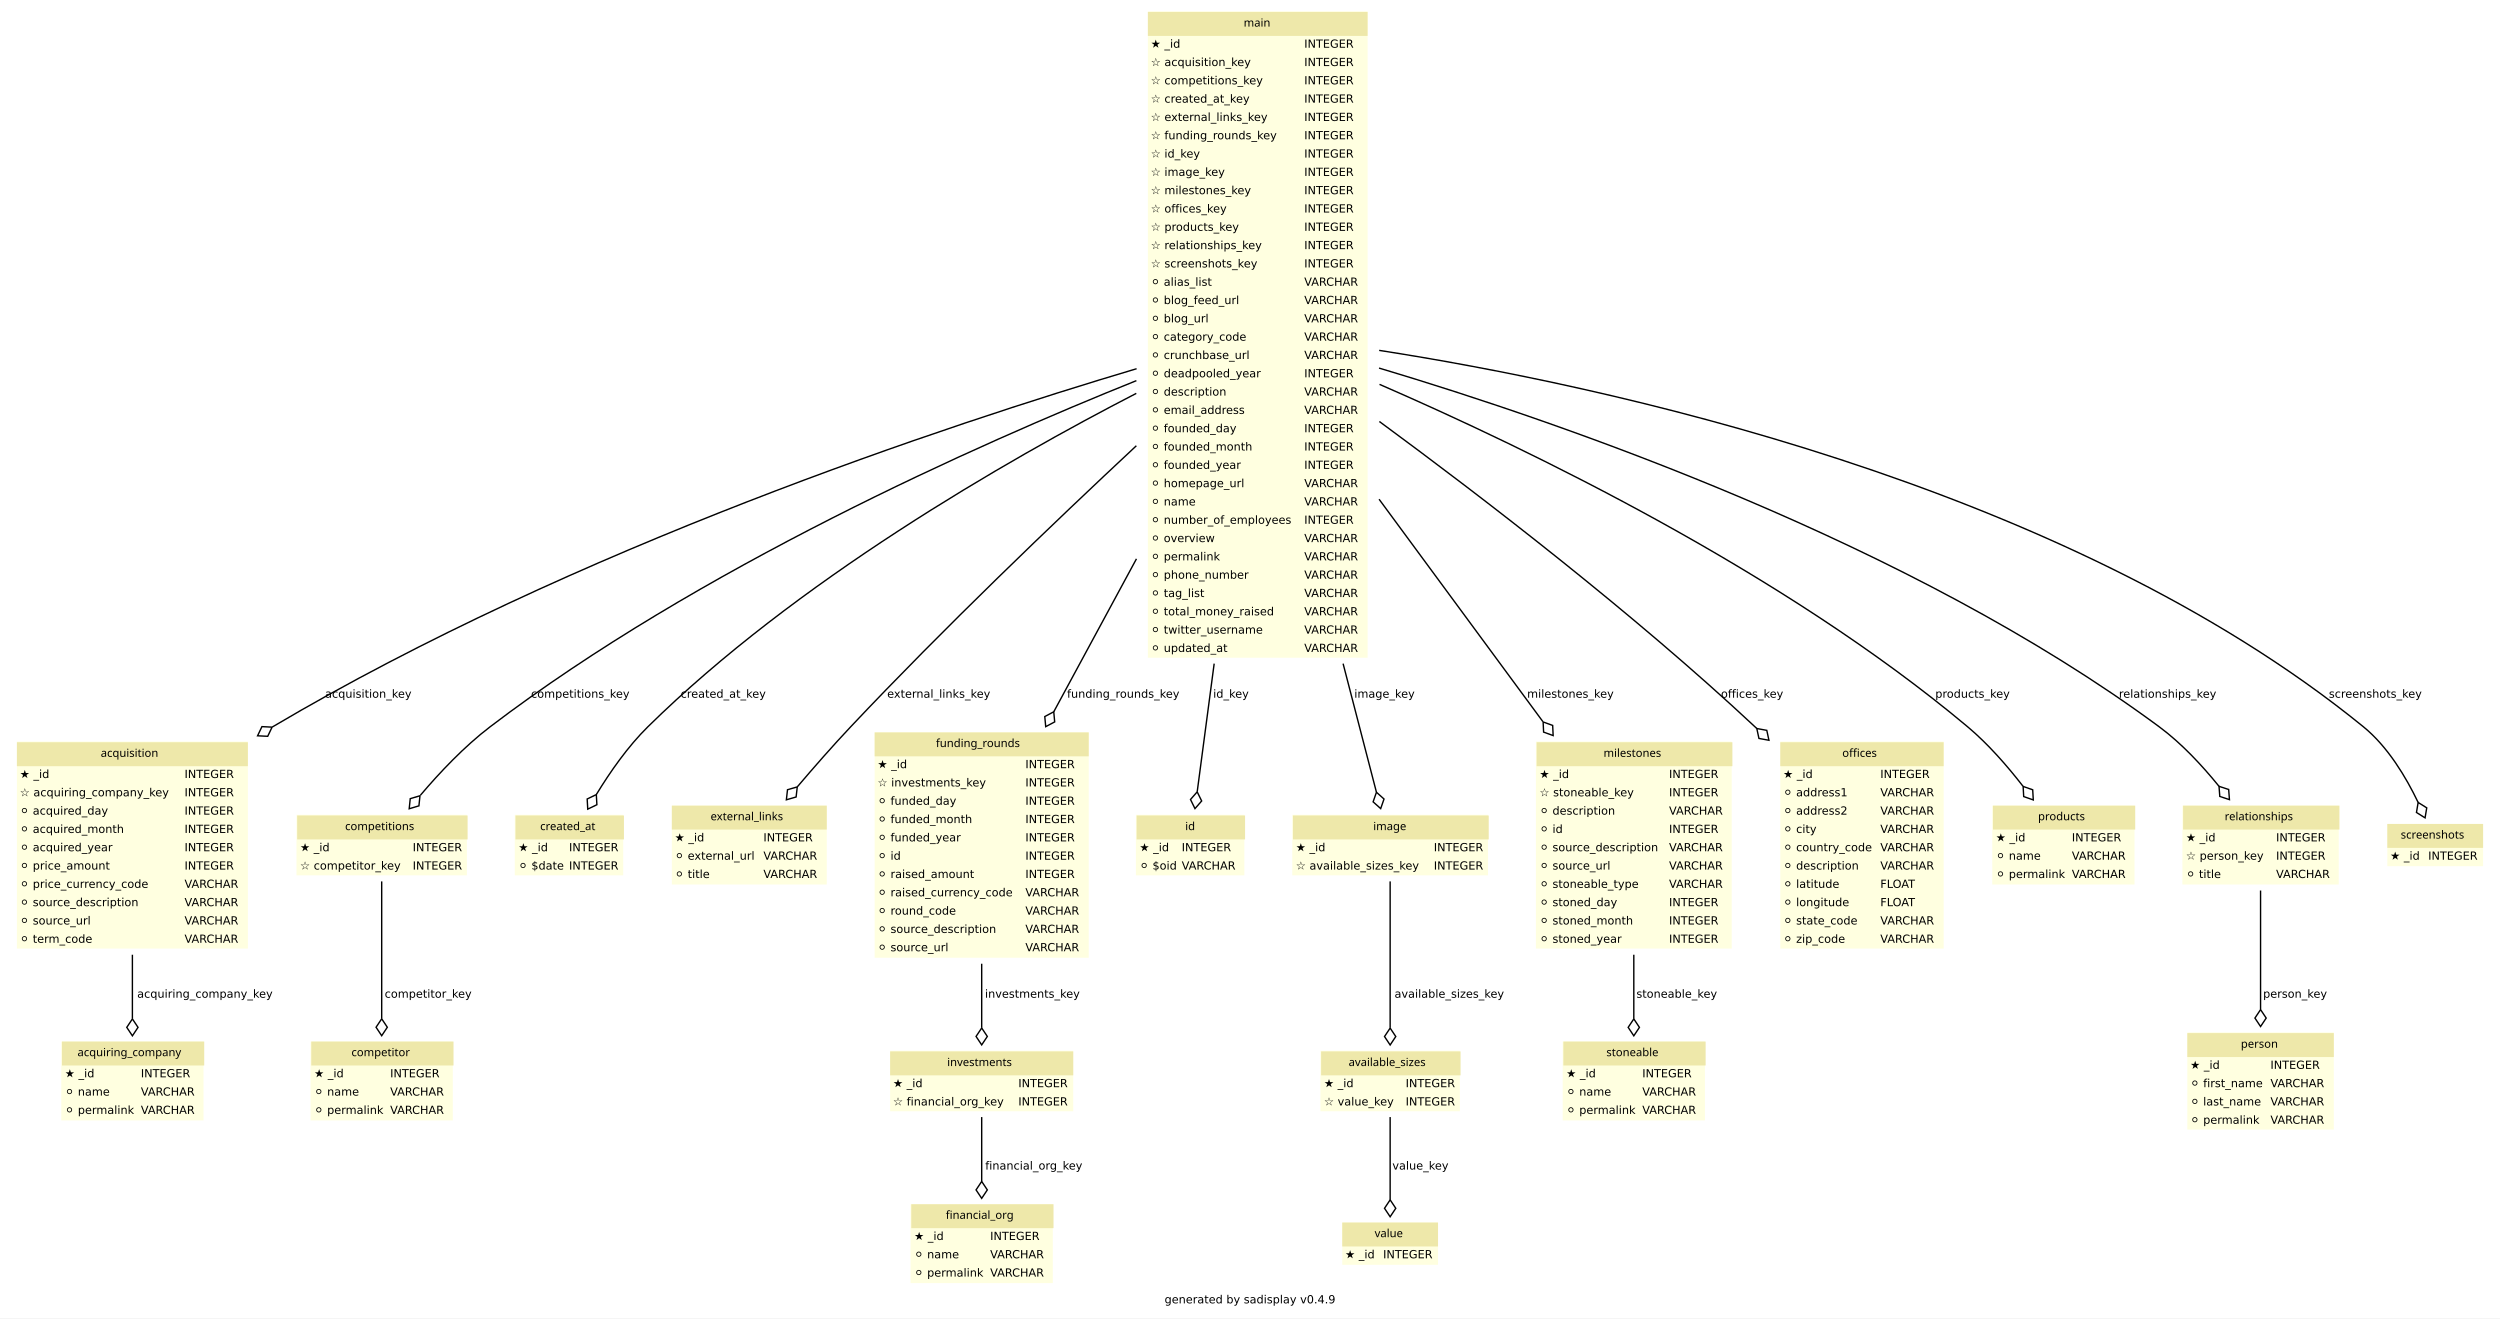
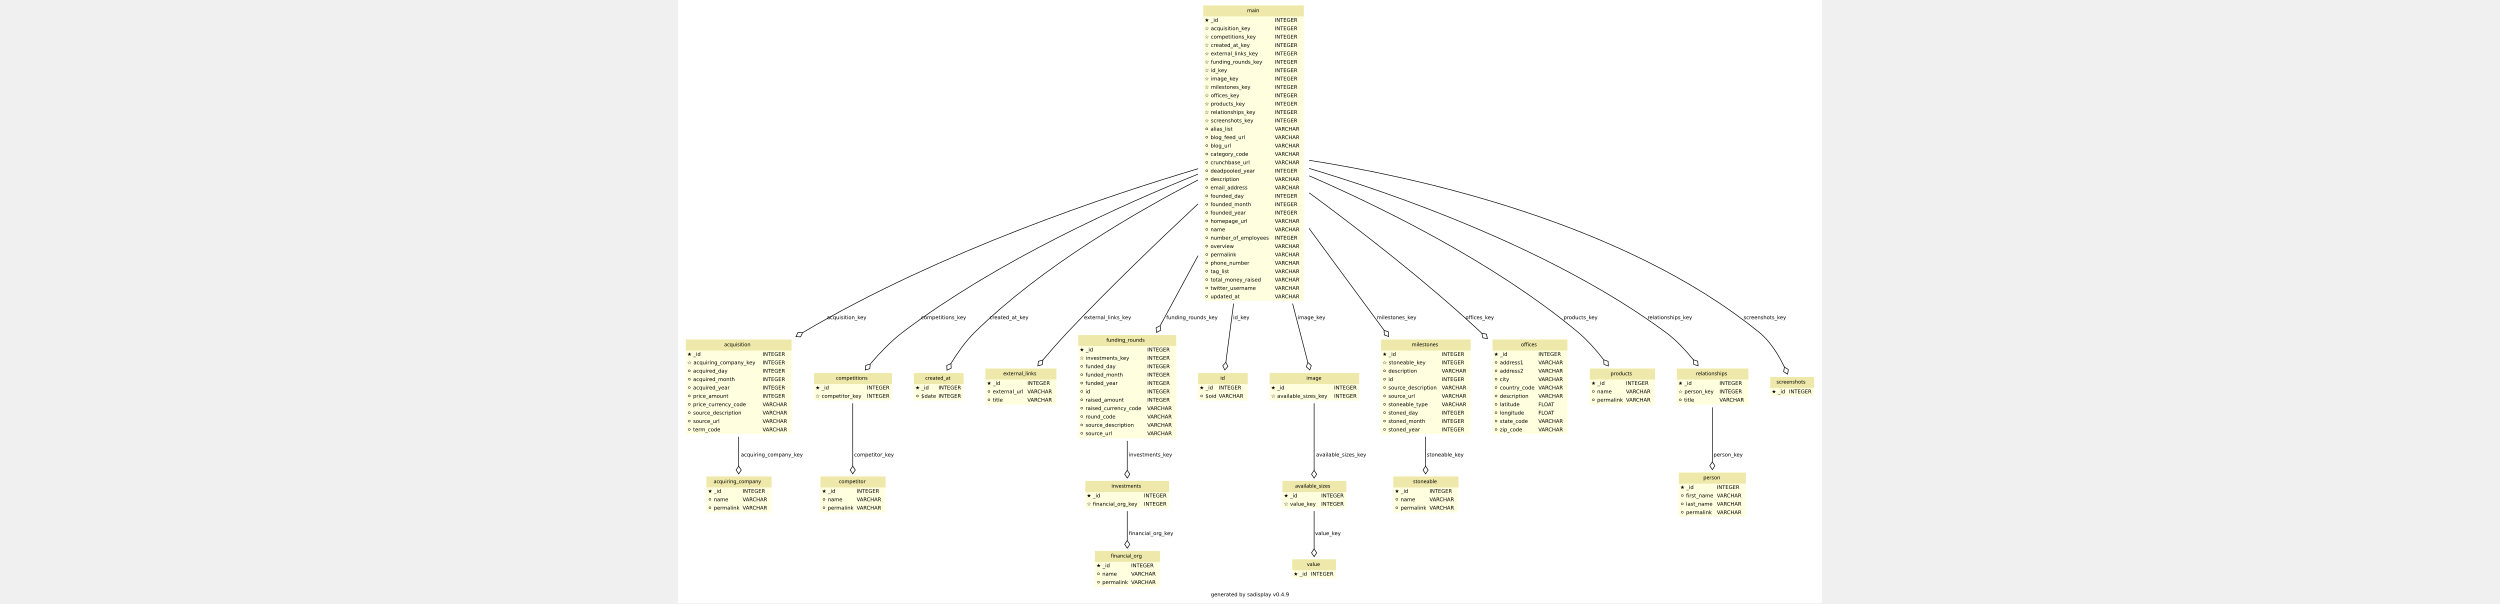
- <svg xmlns="http://www.w3.org/2000/svg" width="1775pt" height="936pt" viewBox="0.00 0.00 1775.00 936.00">
+ <svg xmlns="http://www.w3.org/2000/svg" width="800pt" height="193pt" viewBox="0.00 0.00 1775.00 936.00">
  <g id="graph0" class="graph" transform="scale(1 1) rotate(0) translate(4 932)">
    <polygon fill="#ffffff" stroke="transparent" points="-4,4 -4,-932 1771,-932 1771,4 -4,4" />
    <text text-anchor="middle" x="883.5" y="-6.6" font-family="Bitstream Vera Sans" font-size="8.00" fill="#000000">generated by sadisplay v0.4.9</text>
    <g id="node1" class="node">
      <polygon fill="#ffffe0" stroke="transparent" points="39.5,-136.5 39.5,-192.5 140.5,-192.5 140.5,-136.5 39.5,-136.5" />
      <polygon fill="#eee8aa" stroke="transparent" points="40,-175.5 40,-192.5 141,-192.5 141,-175.5 40,-175.5" />
      <text text-anchor="start" x="51" y="-182.1" font-family="Helvetica Bold" font-size="8.00" fill="#000000">acquiring_company</text>
      <text text-anchor="start" x="42" y="-167.1" font-family="Bitstream Vera Sans" font-size="8.00" fill="#000000">★ _id</text>
      <text text-anchor="start" x="96" y="-167.1" font-family="Bitstream Vera Sans" font-size="8.00" fill="#000000">INTEGER</text>
      <text text-anchor="start" x="42" y="-154.1" font-family="Bitstream Vera Sans" font-size="8.00" fill="#000000">⚪ name</text>
      <text text-anchor="start" x="96" y="-154.1" font-family="Bitstream Vera Sans" font-size="8.00" fill="#000000">VARCHAR</text>
      <text text-anchor="start" x="42" y="-141.1" font-family="Bitstream Vera Sans" font-size="8.00" fill="#000000">⚪ permalink</text>
      <text text-anchor="start" x="96" y="-141.1" font-family="Bitstream Vera Sans" font-size="8.00" fill="#000000">VARCHAR</text>
    </g>
    <g id="node2" class="node">
      <polygon fill="#ffffe0" stroke="transparent" points="8,-258.5 8,-405.5 172,-405.5 172,-258.5 8,-258.5" />
      <polygon fill="#eee8aa" stroke="transparent" points="8,-388 8,-405 172,-405 172,-388 8,-388" />
      <text text-anchor="start" x="67.5" y="-394.6" font-family="Helvetica Bold" font-size="8.00" fill="#000000">acquisition</text>
      <text text-anchor="start" x="10" y="-379.6" font-family="Bitstream Vera Sans" font-size="8.00" fill="#000000">★ _id</text>
      <text text-anchor="start" x="127" y="-379.6" font-family="Bitstream Vera Sans" font-size="8.00" fill="#000000">INTEGER</text>
      <text text-anchor="start" x="10" y="-366.6" font-family="Bitstream Vera Sans" font-size="8.00" fill="#000000">☆ acquiring_company_key</text>
      <text text-anchor="start" x="127" y="-366.6" font-family="Bitstream Vera Sans" font-size="8.00" fill="#000000">INTEGER</text>
      <text text-anchor="start" x="10" y="-353.6" font-family="Bitstream Vera Sans" font-size="8.00" fill="#000000">⚪ acquired_day</text>
      <text text-anchor="start" x="127" y="-353.6" font-family="Bitstream Vera Sans" font-size="8.00" fill="#000000">INTEGER</text>
      <text text-anchor="start" x="10" y="-340.6" font-family="Bitstream Vera Sans" font-size="8.00" fill="#000000">⚪ acquired_month</text>
      <text text-anchor="start" x="127" y="-340.6" font-family="Bitstream Vera Sans" font-size="8.00" fill="#000000">INTEGER</text>
      <text text-anchor="start" x="10" y="-327.6" font-family="Bitstream Vera Sans" font-size="8.00" fill="#000000">⚪ acquired_year</text>
      <text text-anchor="start" x="127" y="-327.6" font-family="Bitstream Vera Sans" font-size="8.00" fill="#000000">INTEGER</text>
      <text text-anchor="start" x="10" y="-314.6" font-family="Bitstream Vera Sans" font-size="8.00" fill="#000000">⚪ price_amount</text>
      <text text-anchor="start" x="127" y="-314.6" font-family="Bitstream Vera Sans" font-size="8.00" fill="#000000">INTEGER</text>
      <text text-anchor="start" x="10" y="-301.6" font-family="Bitstream Vera Sans" font-size="8.00" fill="#000000">⚪ price_currency_code</text>
      <text text-anchor="start" x="127" y="-301.6" font-family="Bitstream Vera Sans" font-size="8.00" fill="#000000">VARCHAR</text>
      <text text-anchor="start" x="10" y="-288.6" font-family="Bitstream Vera Sans" font-size="8.00" fill="#000000">⚪ source_description</text>
      <text text-anchor="start" x="127" y="-288.6" font-family="Bitstream Vera Sans" font-size="8.00" fill="#000000">VARCHAR</text>
      <text text-anchor="start" x="10" y="-275.6" font-family="Bitstream Vera Sans" font-size="8.00" fill="#000000">⚪ source_url</text>
      <text text-anchor="start" x="127" y="-275.6" font-family="Bitstream Vera Sans" font-size="8.00" fill="#000000">VARCHAR</text>
      <text text-anchor="start" x="10" y="-262.6" font-family="Bitstream Vera Sans" font-size="8.00" fill="#000000">⚪ term_code</text>
      <text text-anchor="start" x="127" y="-262.6" font-family="Bitstream Vera Sans" font-size="8.00" fill="#000000">VARCHAR</text>
    </g>
    <g id="edge1" class="edge">
      <path fill="none" stroke="#000000" d="M90,-254.134C90,-238.567 90,-222.727 90,-208.78" />
      <polygon fill="none" stroke="#000000" points="90,-208.567 86,-202.567 90,-196.567 94,-202.566 90,-208.567" />
      <text text-anchor="middle" x="141.5" y="-223.6" font-family="Bitstream Vera Sans" font-size="8.00" fill="#000000">acquiring_company_key</text>
    </g>
    <g id="node3" class="node">
      <polygon fill="#ffffe0" stroke="transparent" points="933.5,-143 933.5,-186 1032.5,-186 1032.5,-143 933.5,-143" />
      <polygon fill="#eee8aa" stroke="transparent" points="934,-168.5 934,-185.5 1033,-185.5 1033,-168.5 934,-168.5" />
      <text text-anchor="start" x="953.5" y="-175.1" font-family="Helvetica Bold" font-size="8.00" fill="#000000">available_sizes</text>
      <text text-anchor="start" x="936" y="-160.1" font-family="Bitstream Vera Sans" font-size="8.00" fill="#000000">★ _id</text>
      <text text-anchor="start" x="994" y="-160.1" font-family="Bitstream Vera Sans" font-size="8.00" fill="#000000">INTEGER</text>
      <text text-anchor="start" x="936" y="-147.1" font-family="Bitstream Vera Sans" font-size="8.00" fill="#000000">☆ value_key</text>
      <text text-anchor="start" x="994" y="-147.1" font-family="Bitstream Vera Sans" font-size="8.00" fill="#000000">INTEGER</text>
    </g>
    <g id="node21" class="node">
      <polygon fill="#ffffe0" stroke="transparent" points="949,-34 949,-64 1017,-64 1017,-34 949,-34" />
      <polygon fill="#eee8aa" stroke="transparent" points="949,-47 949,-64 1017,-64 1017,-47 949,-47" />
      <text text-anchor="start" x="972" y="-53.6" font-family="Helvetica Bold" font-size="8.00" fill="#000000">value</text>
      <text text-anchor="start" x="951" y="-38.6" font-family="Bitstream Vera Sans" font-size="8.00" fill="#000000">★ _id</text>
      <text text-anchor="start" x="978" y="-38.6" font-family="Bitstream Vera Sans" font-size="8.00" fill="#000000">INTEGER</text>
    </g>
    <g id="edge2" class="edge">
      <path fill="none" stroke="#000000" d="M983,-138.867C983,-121.563 983,-98.618 983,-80.245" />
      <polygon fill="none" stroke="#000000" points="983,-80.101 979,-74.101 983,-68.101 987,-74.101 983,-80.101" />
      <text text-anchor="middle" x="1004.5" y="-101.6" font-family="Bitstream Vera Sans" font-size="8.00" fill="#000000">value_key</text>
    </g>
    <g id="node4" class="node">
      <polygon fill="#ffffe0" stroke="transparent" points="206.5,-310.5 206.5,-353.5 327.5,-353.5 327.5,-310.5 206.5,-310.5" />
      <polygon fill="#eee8aa" stroke="transparent" points="207,-336 207,-353 328,-353 328,-336 207,-336" />
      <text text-anchor="start" x="241" y="-342.6" font-family="Helvetica Bold" font-size="8.00" fill="#000000">competitions</text>
      <text text-anchor="start" x="209" y="-327.6" font-family="Bitstream Vera Sans" font-size="8.00" fill="#000000">★ _id</text>
      <text text-anchor="start" x="289" y="-327.6" font-family="Bitstream Vera Sans" font-size="8.00" fill="#000000">INTEGER</text>
      <text text-anchor="start" x="209" y="-314.6" font-family="Bitstream Vera Sans" font-size="8.00" fill="#000000">☆ competitor_key</text>
      <text text-anchor="start" x="289" y="-314.6" font-family="Bitstream Vera Sans" font-size="8.00" fill="#000000">INTEGER</text>
    </g>
    <g id="node5" class="node">
      <polygon fill="#ffffe0" stroke="transparent" points="216.5,-136.5 216.5,-192.5 317.5,-192.5 317.5,-136.5 216.5,-136.5" />
      <polygon fill="#eee8aa" stroke="transparent" points="217,-175.5 217,-192.5 318,-192.5 318,-175.5 217,-175.5" />
      <text text-anchor="start" x="245.5" y="-182.1" font-family="Helvetica Bold" font-size="8.00" fill="#000000">competitor</text>
      <text text-anchor="start" x="219" y="-167.1" font-family="Bitstream Vera Sans" font-size="8.00" fill="#000000">★ _id</text>
      <text text-anchor="start" x="273" y="-167.1" font-family="Bitstream Vera Sans" font-size="8.00" fill="#000000">INTEGER</text>
      <text text-anchor="start" x="219" y="-154.1" font-family="Bitstream Vera Sans" font-size="8.00" fill="#000000">⚪ name</text>
      <text text-anchor="start" x="273" y="-154.1" font-family="Bitstream Vera Sans" font-size="8.00" fill="#000000">VARCHAR</text>
      <text text-anchor="start" x="219" y="-141.1" font-family="Bitstream Vera Sans" font-size="8.00" fill="#000000">⚪ permalink</text>
      <text text-anchor="start" x="273" y="-141.1" font-family="Bitstream Vera Sans" font-size="8.00" fill="#000000">VARCHAR</text>
    </g>
    <g id="edge3" class="edge">
      <path fill="none" stroke="#000000" d="M267,-306.195C267,-280.305 267,-239.923 267,-208.882" />
      <polygon fill="none" stroke="#000000" points="267,-208.646 263,-202.646 267,-196.646 271,-202.646 267,-208.646" />
      <text text-anchor="middle" x="300" y="-223.6" font-family="Bitstream Vera Sans" font-size="8.00" fill="#000000">competitor_key</text>
    </g>
    <g id="node6" class="node">
      <polygon fill="#ffffe0" stroke="transparent" points="361.5,-310.5 361.5,-353.5 438.5,-353.5 438.5,-310.5 361.5,-310.5" />
      <polygon fill="#eee8aa" stroke="transparent" points="362,-336 362,-353 439,-353 439,-336 362,-336" />
      <text text-anchor="start" x="379.5" y="-342.6" font-family="Helvetica Bold" font-size="8.00" fill="#000000">created_at</text>
      <text text-anchor="start" x="364" y="-327.6" font-family="Bitstream Vera Sans" font-size="8.00" fill="#000000">★ _id</text>
      <text text-anchor="start" x="400" y="-327.6" font-family="Bitstream Vera Sans" font-size="8.00" fill="#000000">INTEGER</text>
      <text text-anchor="start" x="364" y="-314.6" font-family="Bitstream Vera Sans" font-size="8.00" fill="#000000">⚪ $date</text>
      <text text-anchor="start" x="400" y="-314.6" font-family="Bitstream Vera Sans" font-size="8.00" fill="#000000">INTEGER</text>
    </g>
    <g id="node7" class="node">
      <polygon fill="#ffffe0" stroke="transparent" points="473,-304 473,-360 583,-360 583,-304 473,-304" />
      <polygon fill="#eee8aa" stroke="transparent" points="473,-343 473,-360 583,-360 583,-343 473,-343" />
      <text text-anchor="start" x="500.5" y="-349.6" font-family="Helvetica Bold" font-size="8.00" fill="#000000">external_links</text>
      <text text-anchor="start" x="475" y="-334.6" font-family="Bitstream Vera Sans" font-size="8.00" fill="#000000">★ _id</text>
      <text text-anchor="start" x="538" y="-334.6" font-family="Bitstream Vera Sans" font-size="8.00" fill="#000000">INTEGER</text>
      <text text-anchor="start" x="475" y="-321.6" font-family="Bitstream Vera Sans" font-size="8.00" fill="#000000">⚪ external_url</text>
      <text text-anchor="start" x="538" y="-321.6" font-family="Bitstream Vera Sans" font-size="8.00" fill="#000000">VARCHAR</text>
      <text text-anchor="start" x="475" y="-308.6" font-family="Bitstream Vera Sans" font-size="8.00" fill="#000000">⚪ title</text>
      <text text-anchor="start" x="538" y="-308.6" font-family="Bitstream Vera Sans" font-size="8.00" fill="#000000">VARCHAR</text>
    </g>
    <g id="node8" class="node">
      <polygon fill="#ffffe0" stroke="transparent" points="642.5,-21 642.5,-77 743.5,-77 743.5,-21 642.5,-21" />
      <polygon fill="#eee8aa" stroke="transparent" points="643,-60 643,-77 744,-77 744,-60 643,-60" />
      <text text-anchor="start" x="667.5" y="-66.6" font-family="Helvetica Bold" font-size="8.00" fill="#000000">financial_org</text>
      <text text-anchor="start" x="645" y="-51.6" font-family="Bitstream Vera Sans" font-size="8.00" fill="#000000">★ _id</text>
      <text text-anchor="start" x="699" y="-51.6" font-family="Bitstream Vera Sans" font-size="8.00" fill="#000000">INTEGER</text>
      <text text-anchor="start" x="645" y="-38.6" font-family="Bitstream Vera Sans" font-size="8.00" fill="#000000">⚪ name</text>
      <text text-anchor="start" x="699" y="-38.6" font-family="Bitstream Vera Sans" font-size="8.00" fill="#000000">VARCHAR</text>
      <text text-anchor="start" x="645" y="-25.6" font-family="Bitstream Vera Sans" font-size="8.00" fill="#000000">⚪ permalink</text>
      <text text-anchor="start" x="699" y="-25.6" font-family="Bitstream Vera Sans" font-size="8.00" fill="#000000">VARCHAR</text>
    </g>
    <g id="node9" class="node">
      <polygon fill="#ffffe0" stroke="transparent" points="617,-252 617,-412 769,-412 769,-252 617,-252" />
      <polygon fill="#eee8aa" stroke="transparent" points="617,-395 617,-412 769,-412 769,-395 617,-395" />
      <text text-anchor="start" x="660.5" y="-401.6" font-family="Helvetica Bold" font-size="8.00" fill="#000000">funding_rounds</text>
      <text text-anchor="start" x="619" y="-386.6" font-family="Bitstream Vera Sans" font-size="8.00" fill="#000000">★ _id</text>
      <text text-anchor="start" x="724" y="-386.6" font-family="Bitstream Vera Sans" font-size="8.00" fill="#000000">INTEGER</text>
      <text text-anchor="start" x="619" y="-373.6" font-family="Bitstream Vera Sans" font-size="8.00" fill="#000000">☆ investments_key</text>
      <text text-anchor="start" x="724" y="-373.6" font-family="Bitstream Vera Sans" font-size="8.00" fill="#000000">INTEGER</text>
      <text text-anchor="start" x="619" y="-360.6" font-family="Bitstream Vera Sans" font-size="8.00" fill="#000000">⚪ funded_day</text>
      <text text-anchor="start" x="724" y="-360.6" font-family="Bitstream Vera Sans" font-size="8.00" fill="#000000">INTEGER</text>
      <text text-anchor="start" x="619" y="-347.6" font-family="Bitstream Vera Sans" font-size="8.00" fill="#000000">⚪ funded_month</text>
      <text text-anchor="start" x="724" y="-347.6" font-family="Bitstream Vera Sans" font-size="8.00" fill="#000000">INTEGER</text>
      <text text-anchor="start" x="619" y="-334.6" font-family="Bitstream Vera Sans" font-size="8.00" fill="#000000">⚪ funded_year</text>
      <text text-anchor="start" x="724" y="-334.6" font-family="Bitstream Vera Sans" font-size="8.00" fill="#000000">INTEGER</text>
      <text text-anchor="start" x="619" y="-321.6" font-family="Bitstream Vera Sans" font-size="8.00" fill="#000000">⚪ id</text>
      <text text-anchor="start" x="724" y="-321.6" font-family="Bitstream Vera Sans" font-size="8.00" fill="#000000">INTEGER</text>
      <text text-anchor="start" x="619" y="-308.6" font-family="Bitstream Vera Sans" font-size="8.00" fill="#000000">⚪ raised_amount</text>
      <text text-anchor="start" x="724" y="-308.6" font-family="Bitstream Vera Sans" font-size="8.00" fill="#000000">INTEGER</text>
      <text text-anchor="start" x="619" y="-295.6" font-family="Bitstream Vera Sans" font-size="8.00" fill="#000000">⚪ raised_currency_code</text>
      <text text-anchor="start" x="724" y="-295.6" font-family="Bitstream Vera Sans" font-size="8.00" fill="#000000">VARCHAR</text>
      <text text-anchor="start" x="619" y="-282.6" font-family="Bitstream Vera Sans" font-size="8.00" fill="#000000">⚪ round_code</text>
      <text text-anchor="start" x="724" y="-282.6" font-family="Bitstream Vera Sans" font-size="8.00" fill="#000000">VARCHAR</text>
      <text text-anchor="start" x="619" y="-269.6" font-family="Bitstream Vera Sans" font-size="8.00" fill="#000000">⚪ source_description</text>
      <text text-anchor="start" x="724" y="-269.6" font-family="Bitstream Vera Sans" font-size="8.00" fill="#000000">VARCHAR</text>
      <text text-anchor="start" x="619" y="-256.6" font-family="Bitstream Vera Sans" font-size="8.00" fill="#000000">⚪ source_url</text>
      <text text-anchor="start" x="724" y="-256.6" font-family="Bitstream Vera Sans" font-size="8.00" fill="#000000">VARCHAR</text>
    </g>
    <g id="node12" class="node">
      <polygon fill="#ffffe0" stroke="transparent" points="628,-143 628,-186 758,-186 758,-143 628,-143" />
      <polygon fill="#eee8aa" stroke="transparent" points="628,-168.5 628,-185.5 758,-185.5 758,-168.5 628,-168.5" />
      <text text-anchor="start" x="668.5" y="-175.1" font-family="Helvetica Bold" font-size="8.00" fill="#000000">investments</text>
      <text text-anchor="start" x="630" y="-160.1" font-family="Bitstream Vera Sans" font-size="8.00" fill="#000000">★ _id</text>
      <text text-anchor="start" x="719" y="-160.1" font-family="Bitstream Vera Sans" font-size="8.00" fill="#000000">INTEGER</text>
      <text text-anchor="start" x="630" y="-147.1" font-family="Bitstream Vera Sans" font-size="8.00" fill="#000000">☆ financial_org_key</text>
      <text text-anchor="start" x="719" y="-147.1" font-family="Bitstream Vera Sans" font-size="8.00" fill="#000000">INTEGER</text>
    </g>
    <g id="edge4" class="edge">
      <path fill="none" stroke="#000000" d="M693,-247.759C693,-231.831 693,-215.927 693,-202.351" />
      <polygon fill="none" stroke="#000000" points="693,-202.123 689,-196.123 693,-190.123 697,-196.123 693,-202.123" />
      <text text-anchor="middle" x="729" y="-223.6" font-family="Bitstream Vera Sans" font-size="8.00" fill="#000000">investments_key</text>
    </g>
    <g id="node10" class="node">
      <polygon fill="#ffffe0" stroke="transparent" points="802.5,-310.5 802.5,-353.5 879.5,-353.5 879.5,-310.5 802.5,-310.5" />
      <polygon fill="#eee8aa" stroke="transparent" points="803,-336 803,-353 880,-353 880,-336 803,-336" />
      <text text-anchor="start" x="837.5" y="-342.6" font-family="Helvetica Bold" font-size="8.00" fill="#000000">id</text>
      <text text-anchor="start" x="805" y="-327.6" font-family="Bitstream Vera Sans" font-size="8.00" fill="#000000">★ _id</text>
      <text text-anchor="start" x="835" y="-327.6" font-family="Bitstream Vera Sans" font-size="8.00" fill="#000000">INTEGER</text>
      <text text-anchor="start" x="805" y="-314.6" font-family="Bitstream Vera Sans" font-size="8.00" fill="#000000">⚪ $oid</text>
      <text text-anchor="start" x="835" y="-314.6" font-family="Bitstream Vera Sans" font-size="8.00" fill="#000000">VARCHAR</text>
    </g>
    <g id="node11" class="node">
      <polygon fill="#ffffe0" stroke="transparent" points="913.5,-310.5 913.5,-353.5 1052.5,-353.5 1052.5,-310.5 913.5,-310.5" />
      <polygon fill="#eee8aa" stroke="transparent" points="914,-336 914,-353 1053,-353 1053,-336 914,-336" />
      <text text-anchor="start" x="971" y="-342.6" font-family="Helvetica Bold" font-size="8.00" fill="#000000">image</text>
      <text text-anchor="start" x="916" y="-327.6" font-family="Bitstream Vera Sans" font-size="8.00" fill="#000000">★ _id</text>
      <text text-anchor="start" x="1014" y="-327.6" font-family="Bitstream Vera Sans" font-size="8.00" fill="#000000">INTEGER</text>
      <text text-anchor="start" x="916" y="-314.6" font-family="Bitstream Vera Sans" font-size="8.00" fill="#000000">☆ available_sizes_key</text>
      <text text-anchor="start" x="1014" y="-314.6" font-family="Bitstream Vera Sans" font-size="8.00" fill="#000000">INTEGER</text>
    </g>
    <g id="edge5" class="edge">
      <path fill="none" stroke="#000000" d="M983,-306.195C983,-278.45 983,-234.062 983,-202.363" />
      <polygon fill="none" stroke="#000000" points="983,-202.059 979,-196.059 983,-190.059 987,-196.059 983,-202.059" />
      <text text-anchor="middle" x="1025" y="-223.6" font-family="Bitstream Vera Sans" font-size="8.00" fill="#000000">available_sizes_key</text>
    </g>
    <g id="edge6" class="edge">
      <path fill="none" stroke="#000000" d="M693,-138.867C693,-125.442 693,-108.622 693,-93.175" />
      <polygon fill="none" stroke="#000000" points="693,-93.173 689,-87.173 693,-81.173 697,-87.173 693,-93.173" />
      <text text-anchor="middle" x="730" y="-101.6" font-family="Bitstream Vera Sans" font-size="8.00" fill="#000000">financial_org_key</text>
    </g>
    <g id="node13" class="node">
      <polygon fill="#ffffe0" stroke="transparent" points="811,-465 811,-924 967,-924 967,-465 811,-465" />
      <polygon fill="#eee8aa" stroke="transparent" points="811,-906.5 811,-923.5 967,-923.5 967,-906.5 811,-906.5" />
      <text text-anchor="start" x="879" y="-913.1" font-family="Helvetica Bold" font-size="8.00" fill="#000000">main</text>
      <text text-anchor="start" x="813" y="-898.1" font-family="Bitstream Vera Sans" font-size="8.00" fill="#000000">★ _id</text>
      <text text-anchor="start" x="922" y="-898.1" font-family="Bitstream Vera Sans" font-size="8.00" fill="#000000">INTEGER</text>
      <text text-anchor="start" x="813" y="-885.1" font-family="Bitstream Vera Sans" font-size="8.00" fill="#000000">☆ acquisition_key</text>
      <text text-anchor="start" x="922" y="-885.1" font-family="Bitstream Vera Sans" font-size="8.00" fill="#000000">INTEGER</text>
      <text text-anchor="start" x="813" y="-872.1" font-family="Bitstream Vera Sans" font-size="8.00" fill="#000000">☆ competitions_key</text>
      <text text-anchor="start" x="922" y="-872.1" font-family="Bitstream Vera Sans" font-size="8.00" fill="#000000">INTEGER</text>
      <text text-anchor="start" x="813" y="-859.1" font-family="Bitstream Vera Sans" font-size="8.00" fill="#000000">☆ created_at_key</text>
      <text text-anchor="start" x="922" y="-859.1" font-family="Bitstream Vera Sans" font-size="8.00" fill="#000000">INTEGER</text>
      <text text-anchor="start" x="813" y="-846.1" font-family="Bitstream Vera Sans" font-size="8.00" fill="#000000">☆ external_links_key</text>
      <text text-anchor="start" x="922" y="-846.1" font-family="Bitstream Vera Sans" font-size="8.00" fill="#000000">INTEGER</text>
      <text text-anchor="start" x="813" y="-833.1" font-family="Bitstream Vera Sans" font-size="8.00" fill="#000000">☆ funding_rounds_key</text>
      <text text-anchor="start" x="922" y="-833.1" font-family="Bitstream Vera Sans" font-size="8.00" fill="#000000">INTEGER</text>
      <text text-anchor="start" x="813" y="-820.1" font-family="Bitstream Vera Sans" font-size="8.00" fill="#000000">☆ id_key</text>
      <text text-anchor="start" x="922" y="-820.1" font-family="Bitstream Vera Sans" font-size="8.00" fill="#000000">INTEGER</text>
      <text text-anchor="start" x="813" y="-807.1" font-family="Bitstream Vera Sans" font-size="8.00" fill="#000000">☆ image_key</text>
      <text text-anchor="start" x="922" y="-807.1" font-family="Bitstream Vera Sans" font-size="8.00" fill="#000000">INTEGER</text>
      <text text-anchor="start" x="813" y="-794.1" font-family="Bitstream Vera Sans" font-size="8.00" fill="#000000">☆ milestones_key</text>
      <text text-anchor="start" x="922" y="-794.1" font-family="Bitstream Vera Sans" font-size="8.00" fill="#000000">INTEGER</text>
      <text text-anchor="start" x="813" y="-781.1" font-family="Bitstream Vera Sans" font-size="8.00" fill="#000000">☆ offices_key</text>
      <text text-anchor="start" x="922" y="-781.1" font-family="Bitstream Vera Sans" font-size="8.00" fill="#000000">INTEGER</text>
      <text text-anchor="start" x="813" y="-768.1" font-family="Bitstream Vera Sans" font-size="8.00" fill="#000000">☆ products_key</text>
      <text text-anchor="start" x="922" y="-768.1" font-family="Bitstream Vera Sans" font-size="8.00" fill="#000000">INTEGER</text>
      <text text-anchor="start" x="813" y="-755.1" font-family="Bitstream Vera Sans" font-size="8.00" fill="#000000">☆ relationships_key</text>
      <text text-anchor="start" x="922" y="-755.1" font-family="Bitstream Vera Sans" font-size="8.00" fill="#000000">INTEGER</text>
      <text text-anchor="start" x="813" y="-742.1" font-family="Bitstream Vera Sans" font-size="8.00" fill="#000000">☆ screenshots_key</text>
      <text text-anchor="start" x="922" y="-742.1" font-family="Bitstream Vera Sans" font-size="8.00" fill="#000000">INTEGER</text>
      <text text-anchor="start" x="813" y="-729.1" font-family="Bitstream Vera Sans" font-size="8.00" fill="#000000">⚪ alias_list</text>
      <text text-anchor="start" x="922" y="-729.1" font-family="Bitstream Vera Sans" font-size="8.00" fill="#000000">VARCHAR</text>
      <text text-anchor="start" x="813" y="-716.1" font-family="Bitstream Vera Sans" font-size="8.00" fill="#000000">⚪ blog_feed_url</text>
      <text text-anchor="start" x="922" y="-716.1" font-family="Bitstream Vera Sans" font-size="8.00" fill="#000000">VARCHAR</text>
      <text text-anchor="start" x="813" y="-703.1" font-family="Bitstream Vera Sans" font-size="8.00" fill="#000000">⚪ blog_url</text>
      <text text-anchor="start" x="922" y="-703.1" font-family="Bitstream Vera Sans" font-size="8.00" fill="#000000">VARCHAR</text>
      <text text-anchor="start" x="813" y="-690.1" font-family="Bitstream Vera Sans" font-size="8.00" fill="#000000">⚪ category_code</text>
      <text text-anchor="start" x="922" y="-690.1" font-family="Bitstream Vera Sans" font-size="8.00" fill="#000000">VARCHAR</text>
      <text text-anchor="start" x="813" y="-677.1" font-family="Bitstream Vera Sans" font-size="8.00" fill="#000000">⚪ crunchbase_url</text>
      <text text-anchor="start" x="922" y="-677.1" font-family="Bitstream Vera Sans" font-size="8.00" fill="#000000">VARCHAR</text>
      <text text-anchor="start" x="813" y="-664.1" font-family="Bitstream Vera Sans" font-size="8.00" fill="#000000">⚪ deadpooled_year</text>
      <text text-anchor="start" x="922" y="-664.1" font-family="Bitstream Vera Sans" font-size="8.00" fill="#000000">INTEGER</text>
      <text text-anchor="start" x="813" y="-651.1" font-family="Bitstream Vera Sans" font-size="8.00" fill="#000000">⚪ description</text>
      <text text-anchor="start" x="922" y="-651.1" font-family="Bitstream Vera Sans" font-size="8.00" fill="#000000">VARCHAR</text>
      <text text-anchor="start" x="813" y="-638.1" font-family="Bitstream Vera Sans" font-size="8.00" fill="#000000">⚪ email_address</text>
      <text text-anchor="start" x="922" y="-638.1" font-family="Bitstream Vera Sans" font-size="8.00" fill="#000000">VARCHAR</text>
      <text text-anchor="start" x="813" y="-625.1" font-family="Bitstream Vera Sans" font-size="8.00" fill="#000000">⚪ founded_day</text>
      <text text-anchor="start" x="922" y="-625.1" font-family="Bitstream Vera Sans" font-size="8.00" fill="#000000">INTEGER</text>
      <text text-anchor="start" x="813" y="-612.1" font-family="Bitstream Vera Sans" font-size="8.00" fill="#000000">⚪ founded_month</text>
      <text text-anchor="start" x="922" y="-612.1" font-family="Bitstream Vera Sans" font-size="8.00" fill="#000000">INTEGER</text>
      <text text-anchor="start" x="813" y="-599.1" font-family="Bitstream Vera Sans" font-size="8.00" fill="#000000">⚪ founded_year</text>
      <text text-anchor="start" x="922" y="-599.1" font-family="Bitstream Vera Sans" font-size="8.00" fill="#000000">INTEGER</text>
      <text text-anchor="start" x="813" y="-586.1" font-family="Bitstream Vera Sans" font-size="8.00" fill="#000000">⚪ homepage_url</text>
      <text text-anchor="start" x="922" y="-586.1" font-family="Bitstream Vera Sans" font-size="8.00" fill="#000000">VARCHAR</text>
      <text text-anchor="start" x="813" y="-573.1" font-family="Bitstream Vera Sans" font-size="8.00" fill="#000000">⚪ name</text>
      <text text-anchor="start" x="922" y="-573.1" font-family="Bitstream Vera Sans" font-size="8.00" fill="#000000">VARCHAR</text>
      <text text-anchor="start" x="813" y="-560.1" font-family="Bitstream Vera Sans" font-size="8.00" fill="#000000">⚪ number_of_employees</text>
      <text text-anchor="start" x="922" y="-560.1" font-family="Bitstream Vera Sans" font-size="8.00" fill="#000000">INTEGER</text>
      <text text-anchor="start" x="813" y="-547.1" font-family="Bitstream Vera Sans" font-size="8.00" fill="#000000">⚪ overview</text>
      <text text-anchor="start" x="922" y="-547.1" font-family="Bitstream Vera Sans" font-size="8.00" fill="#000000">VARCHAR</text>
      <text text-anchor="start" x="813" y="-534.1" font-family="Bitstream Vera Sans" font-size="8.00" fill="#000000">⚪ permalink</text>
      <text text-anchor="start" x="922" y="-534.1" font-family="Bitstream Vera Sans" font-size="8.00" fill="#000000">VARCHAR</text>
      <text text-anchor="start" x="813" y="-521.1" font-family="Bitstream Vera Sans" font-size="8.00" fill="#000000">⚪ phone_number</text>
      <text text-anchor="start" x="922" y="-521.1" font-family="Bitstream Vera Sans" font-size="8.00" fill="#000000">VARCHAR</text>
      <text text-anchor="start" x="813" y="-508.1" font-family="Bitstream Vera Sans" font-size="8.00" fill="#000000">⚪ tag_list</text>
      <text text-anchor="start" x="922" y="-508.1" font-family="Bitstream Vera Sans" font-size="8.00" fill="#000000">VARCHAR</text>
      <text text-anchor="start" x="813" y="-495.1" font-family="Bitstream Vera Sans" font-size="8.00" fill="#000000">⚪ total_money_raised</text>
      <text text-anchor="start" x="922" y="-495.1" font-family="Bitstream Vera Sans" font-size="8.00" fill="#000000">VARCHAR</text>
      <text text-anchor="start" x="813" y="-482.1" font-family="Bitstream Vera Sans" font-size="8.00" fill="#000000">⚪ twitter_username</text>
      <text text-anchor="start" x="922" y="-482.1" font-family="Bitstream Vera Sans" font-size="8.00" fill="#000000">VARCHAR</text>
      <text text-anchor="start" x="813" y="-469.1" font-family="Bitstream Vera Sans" font-size="8.00" fill="#000000">⚪ updated_at</text>
      <text text-anchor="start" x="922" y="-469.1" font-family="Bitstream Vera Sans" font-size="8.00" fill="#000000">VARCHAR</text>
    </g>
    <g id="edge14" class="edge">
      <path fill="none" stroke="#000000" d="M802.983,-670.22C668.847,-630.259 403.985,-542.842 189.375,-415.856" />
      <polygon fill="none" stroke="#000000" points="189.175,-415.737 181.973,-416.096 178.872,-409.585 186.074,-409.227 189.175,-415.737" />
      <text text-anchor="middle" x="257.5" y="-436.6" font-family="Bitstream Vera Sans" font-size="8.00" fill="#000000">acquisition_key</text>
    </g>
    <g id="edge12" class="edge">
      <path fill="none" stroke="#000000" d="M802.836,-661.746C690.593,-616.653 491.325,-528.144 344,-416 325.75,-402.108 308.237,-383.57 294.537,-367.444" />
      <polygon fill="none" stroke="#000000" points="294.184,-367.018 287.275,-364.95 286.527,-357.778 293.435,-359.846 294.184,-367.018" />
      <text text-anchor="middle" x="408" y="-436.6" font-family="Bitstream Vera Sans" font-size="8.00" fill="#000000">competitions_key</text>
    </g>
    <g id="edge8" class="edge">
      <path fill="none" stroke="#000000" d="M802.766,-652.714C709.716,-604.701 560.817,-519.109 456,-416 441.787,-402.019 429.149,-383.878 419.491,-368.034" />
      <polygon fill="none" stroke="#000000" points="419.385,-367.854 412.895,-364.712 413.299,-357.512 419.789,-360.654 419.385,-367.854" />
      <text text-anchor="middle" x="509.5" y="-436.6" font-family="Bitstream Vera Sans" font-size="8.00" fill="#000000">created_at_key</text>
    </g>
    <g id="edge18" class="edge">
      <path fill="none" stroke="#000000" d="M802.818,-615.522C744.238,-560.863 665.745,-485.692 600,-416 587.256,-402.491 573.868,-387.204 562.14,-373.409" />
      <polygon fill="none" stroke="#000000" points="562.055,-373.308 555.128,-371.303 554.315,-364.138 561.242,-366.143 562.055,-373.308" />
      <text text-anchor="middle" x="662.5" y="-436.6" font-family="Bitstream Vera Sans" font-size="8.00" fill="#000000">external_links_key</text>
    </g>
    <g id="edge13" class="edge">
      <path fill="none" stroke="#000000" d="M802.889,-535.239C782.856,-498.188 762.151,-459.894 744.188,-426.673" />
      <polygon fill="none" stroke="#000000" points="744.164,-426.628 737.792,-423.253 738.457,-416.072 744.829,-419.448 744.164,-426.628" />
      <text text-anchor="middle" x="793.5" y="-436.6" font-family="Bitstream Vera Sans" font-size="8.00" fill="#000000">funding_rounds_key</text>
    </g>
    <g id="edge7" class="edge">
      <path fill="none" stroke="#000000" d="M858.058,-460.825C853.405,-425.685 849.133,-393.421 846.028,-369.971" />
      <polygon fill="none" stroke="#000000" points="846.003,-369.784 841.25,-364.361 844.428,-357.888 849.181,-363.311 846.003,-369.784" />
      <text text-anchor="middle" x="870" y="-436.6" font-family="Bitstream Vera Sans" font-size="8.00" fill="#000000">id_key</text>
    </g>
    <g id="edge9" class="edge">
      <path fill="none" stroke="#000000" d="M949.594,-460.825C958.749,-425.522 967.15,-393.123 973.238,-369.646" />
      <polygon fill="none" stroke="#000000" points="973.275,-369.504 970.909,-362.692 976.287,-357.888 978.653,-364.7 973.275,-369.504" />
      <text text-anchor="middle" x="979" y="-436.6" font-family="Bitstream Vera Sans" font-size="8.00" fill="#000000">image_key</text>
    </g>
    <g id="node14" class="node">
      <polygon fill="#ffffe0" stroke="transparent" points="1086.5,-258.5 1086.5,-405.5 1225.5,-405.5 1225.5,-258.5 1086.5,-258.5" />
      <polygon fill="#eee8aa" stroke="transparent" points="1087,-388 1087,-405 1226,-405 1226,-388 1087,-388" />
      <text text-anchor="start" x="1134.5" y="-394.6" font-family="Helvetica Bold" font-size="8.00" fill="#000000">milestones</text>
      <text text-anchor="start" x="1089" y="-379.6" font-family="Bitstream Vera Sans" font-size="8.00" fill="#000000">★ _id</text>
      <text text-anchor="start" x="1181" y="-379.6" font-family="Bitstream Vera Sans" font-size="8.00" fill="#000000">INTEGER</text>
      <text text-anchor="start" x="1089" y="-366.6" font-family="Bitstream Vera Sans" font-size="8.00" fill="#000000">☆ stoneable_key</text>
      <text text-anchor="start" x="1181" y="-366.6" font-family="Bitstream Vera Sans" font-size="8.00" fill="#000000">INTEGER</text>
      <text text-anchor="start" x="1089" y="-353.6" font-family="Bitstream Vera Sans" font-size="8.00" fill="#000000">⚪ description</text>
      <text text-anchor="start" x="1181" y="-353.6" font-family="Bitstream Vera Sans" font-size="8.00" fill="#000000">VARCHAR</text>
      <text text-anchor="start" x="1089" y="-340.6" font-family="Bitstream Vera Sans" font-size="8.00" fill="#000000">⚪ id</text>
      <text text-anchor="start" x="1181" y="-340.6" font-family="Bitstream Vera Sans" font-size="8.00" fill="#000000">INTEGER</text>
      <text text-anchor="start" x="1089" y="-327.6" font-family="Bitstream Vera Sans" font-size="8.00" fill="#000000">⚪ source_description</text>
      <text text-anchor="start" x="1181" y="-327.6" font-family="Bitstream Vera Sans" font-size="8.00" fill="#000000">VARCHAR</text>
      <text text-anchor="start" x="1089" y="-314.6" font-family="Bitstream Vera Sans" font-size="8.00" fill="#000000">⚪ source_url</text>
      <text text-anchor="start" x="1181" y="-314.6" font-family="Bitstream Vera Sans" font-size="8.00" fill="#000000">VARCHAR</text>
      <text text-anchor="start" x="1089" y="-301.6" font-family="Bitstream Vera Sans" font-size="8.00" fill="#000000">⚪ stoneable_type</text>
      <text text-anchor="start" x="1181" y="-301.6" font-family="Bitstream Vera Sans" font-size="8.00" fill="#000000">VARCHAR</text>
      <text text-anchor="start" x="1089" y="-288.6" font-family="Bitstream Vera Sans" font-size="8.00" fill="#000000">⚪ stoned_day</text>
      <text text-anchor="start" x="1181" y="-288.6" font-family="Bitstream Vera Sans" font-size="8.00" fill="#000000">INTEGER</text>
      <text text-anchor="start" x="1089" y="-275.6" font-family="Bitstream Vera Sans" font-size="8.00" fill="#000000">⚪ stoned_month</text>
      <text text-anchor="start" x="1181" y="-275.6" font-family="Bitstream Vera Sans" font-size="8.00" fill="#000000">INTEGER</text>
      <text text-anchor="start" x="1089" y="-262.6" font-family="Bitstream Vera Sans" font-size="8.00" fill="#000000">⚪ stoned_year</text>
      <text text-anchor="start" x="1181" y="-262.6" font-family="Bitstream Vera Sans" font-size="8.00" fill="#000000">INTEGER</text>
    </g>
    <g id="edge16" class="edge">
      <path fill="none" stroke="#000000" d="M975.134,-577.557C1012.91,-526.27 1056.5,-467.089 1091.42,-419.678" />
      <polygon fill="none" stroke="#000000" points="1091.619,-419.409 1091.956,-412.206 1098.735,-409.747 1098.398,-416.95 1091.619,-419.409" />
      <text text-anchor="middle" x="1111" y="-436.6" font-family="Bitstream Vera Sans" font-size="8.00" fill="#000000">milestones_key</text>
    </g>
    <g id="node15" class="node">
      <polygon fill="#ffffe0" stroke="transparent" points="1260,-258.5 1260,-405.5 1376,-405.5 1376,-258.5 1260,-258.5" />
      <polygon fill="#eee8aa" stroke="transparent" points="1260,-388 1260,-405 1376,-405 1376,-388 1260,-388" />
      <text text-anchor="start" x="1304" y="-394.6" font-family="Helvetica Bold" font-size="8.00" fill="#000000">offices</text>
      <text text-anchor="start" x="1262" y="-379.6" font-family="Bitstream Vera Sans" font-size="8.00" fill="#000000">★ _id</text>
      <text text-anchor="start" x="1331" y="-379.6" font-family="Bitstream Vera Sans" font-size="8.00" fill="#000000">INTEGER</text>
      <text text-anchor="start" x="1262" y="-366.6" font-family="Bitstream Vera Sans" font-size="8.00" fill="#000000">⚪ address1</text>
      <text text-anchor="start" x="1331" y="-366.6" font-family="Bitstream Vera Sans" font-size="8.00" fill="#000000">VARCHAR</text>
      <text text-anchor="start" x="1262" y="-353.6" font-family="Bitstream Vera Sans" font-size="8.00" fill="#000000">⚪ address2</text>
      <text text-anchor="start" x="1331" y="-353.6" font-family="Bitstream Vera Sans" font-size="8.00" fill="#000000">VARCHAR</text>
      <text text-anchor="start" x="1262" y="-340.6" font-family="Bitstream Vera Sans" font-size="8.00" fill="#000000">⚪ city</text>
      <text text-anchor="start" x="1331" y="-340.6" font-family="Bitstream Vera Sans" font-size="8.00" fill="#000000">VARCHAR</text>
      <text text-anchor="start" x="1262" y="-327.6" font-family="Bitstream Vera Sans" font-size="8.00" fill="#000000">⚪ country_code</text>
      <text text-anchor="start" x="1331" y="-327.6" font-family="Bitstream Vera Sans" font-size="8.00" fill="#000000">VARCHAR</text>
      <text text-anchor="start" x="1262" y="-314.6" font-family="Bitstream Vera Sans" font-size="8.00" fill="#000000">⚪ description</text>
      <text text-anchor="start" x="1331" y="-314.6" font-family="Bitstream Vera Sans" font-size="8.00" fill="#000000">VARCHAR</text>
      <text text-anchor="start" x="1262" y="-301.6" font-family="Bitstream Vera Sans" font-size="8.00" fill="#000000">⚪ latitude</text>
      <text text-anchor="start" x="1331" y="-301.6" font-family="Bitstream Vera Sans" font-size="8.00" fill="#000000">FLOAT</text>
      <text text-anchor="start" x="1262" y="-288.6" font-family="Bitstream Vera Sans" font-size="8.00" fill="#000000">⚪ longitude</text>
      <text text-anchor="start" x="1331" y="-288.6" font-family="Bitstream Vera Sans" font-size="8.00" fill="#000000">FLOAT</text>
      <text text-anchor="start" x="1262" y="-275.6" font-family="Bitstream Vera Sans" font-size="8.00" fill="#000000">⚪ state_code</text>
      <text text-anchor="start" x="1331" y="-275.6" font-family="Bitstream Vera Sans" font-size="8.00" fill="#000000">VARCHAR</text>
      <text text-anchor="start" x="1262" y="-262.6" font-family="Bitstream Vera Sans" font-size="8.00" fill="#000000">⚪ zip_code</text>
      <text text-anchor="start" x="1331" y="-262.6" font-family="Bitstream Vera Sans" font-size="8.00" fill="#000000">VARCHAR</text>
    </g>
    <g id="edge15" class="edge">
      <path fill="none" stroke="#000000" d="M975.346,-632.731C1048.902,-578.649 1156.03,-496.357 1242,-416 1242.413,-415.614 1242.826,-415.226 1243.24,-414.836" />
      <polygon fill="none" stroke="#000000" points="1243.32,-414.758 1244.849,-407.711 1251.942,-406.412 1250.414,-413.459 1243.32,-414.758" />
      <text text-anchor="middle" x="1240" y="-436.6" font-family="Bitstream Vera Sans" font-size="8.00" fill="#000000">offices_key</text>
    </g>
    <g id="node17" class="node">
      <polygon fill="#ffffe0" stroke="transparent" points="1410.5,-304 1410.5,-360 1511.5,-360 1511.5,-304 1410.5,-304" />
      <polygon fill="#eee8aa" stroke="transparent" points="1411,-343 1411,-360 1512,-360 1512,-343 1411,-343" />
      <text text-anchor="start" x="1443" y="-349.6" font-family="Helvetica Bold" font-size="8.00" fill="#000000">products</text>
      <text text-anchor="start" x="1413" y="-334.6" font-family="Bitstream Vera Sans" font-size="8.00" fill="#000000">★ _id</text>
      <text text-anchor="start" x="1467" y="-334.6" font-family="Bitstream Vera Sans" font-size="8.00" fill="#000000">INTEGER</text>
      <text text-anchor="start" x="1413" y="-321.6" font-family="Bitstream Vera Sans" font-size="8.00" fill="#000000">⚪ name</text>
      <text text-anchor="start" x="1467" y="-321.6" font-family="Bitstream Vera Sans" font-size="8.00" fill="#000000">VARCHAR</text>
      <text text-anchor="start" x="1413" y="-308.6" font-family="Bitstream Vera Sans" font-size="8.00" fill="#000000">⚪ permalink</text>
      <text text-anchor="start" x="1467" y="-308.6" font-family="Bitstream Vera Sans" font-size="8.00" fill="#000000">VARCHAR</text>
    </g>
    <g id="edge10" class="edge">
      <path fill="none" stroke="#000000" d="M975.46,-659.096C1081.12,-613.181 1261.981,-525.808 1393,-416 1407.488,-403.858 1421.105,-388.262 1432.292,-373.812" />
      <polygon fill="none" stroke="#000000" points="1432.42,-373.641 1432.827,-366.442 1439.629,-364.048 1439.222,-371.248 1432.42,-373.641" />
      <text text-anchor="middle" x="1396.5" y="-436.6" font-family="Bitstream Vera Sans" font-size="8.00" fill="#000000">products_key</text>
    </g>
    <g id="node18" class="node">
      <polygon fill="#ffffe0" stroke="transparent" points="1545.5,-304 1545.5,-360 1656.5,-360 1656.5,-304 1545.5,-304" />
      <polygon fill="#eee8aa" stroke="transparent" points="1546,-343 1546,-360 1657,-360 1657,-343 1546,-343" />
      <text text-anchor="start" x="1575.5" y="-349.6" font-family="Helvetica Bold" font-size="8.00" fill="#000000">relationships</text>
      <text text-anchor="start" x="1548" y="-334.6" font-family="Bitstream Vera Sans" font-size="8.00" fill="#000000">★ _id</text>
      <text text-anchor="start" x="1612" y="-334.6" font-family="Bitstream Vera Sans" font-size="8.00" fill="#000000">INTEGER</text>
      <text text-anchor="start" x="1548" y="-321.6" font-family="Bitstream Vera Sans" font-size="8.00" fill="#000000">☆ person_key</text>
      <text text-anchor="start" x="1612" y="-321.6" font-family="Bitstream Vera Sans" font-size="8.00" fill="#000000">INTEGER</text>
      <text text-anchor="start" x="1548" y="-308.6" font-family="Bitstream Vera Sans" font-size="8.00" fill="#000000">⚪ title</text>
      <text text-anchor="start" x="1612" y="-308.6" font-family="Bitstream Vera Sans" font-size="8.00" fill="#000000">VARCHAR</text>
    </g>
    <g id="edge11" class="edge">
      <path fill="none" stroke="#000000" d="M975.115,-670.674C1104.342,-632.057 1352.108,-546.691 1529,-416 1544.841,-404.297 1559.543,-388.492 1571.477,-373.75" />
      <polygon fill="none" stroke="#000000" points="1571.504,-373.715 1572.055,-366.525 1578.904,-364.269 1578.353,-371.459 1571.504,-373.715" />
      <text text-anchor="middle" x="1535" y="-436.6" font-family="Bitstream Vera Sans" font-size="8.00" fill="#000000">relationships_key</text>
    </g>
    <g id="node19" class="node">
      <polygon fill="#ffffe0" stroke="transparent" points="1691,-317 1691,-347 1759,-347 1759,-317 1691,-317" />
      <polygon fill="#eee8aa" stroke="transparent" points="1691,-330 1691,-347 1759,-347 1759,-330 1691,-330" />
      <text text-anchor="start" x="1700.5" y="-336.6" font-family="Helvetica Bold" font-size="8.00" fill="#000000">screenshots</text>
      <text text-anchor="start" x="1693" y="-321.6" font-family="Bitstream Vera Sans" font-size="8.00" fill="#000000">★ _id</text>
      <text text-anchor="start" x="1720" y="-321.6" font-family="Bitstream Vera Sans" font-size="8.00" fill="#000000">INTEGER</text>
    </g>
    <g id="edge17" class="edge">
      <path fill="none" stroke="#000000" d="M975.212,-683.233C1130.401,-659.098 1460.463,-589.753 1674,-416 1691.369,-401.867 1704.333,-380.146 1712.844,-362.332" />
      <polygon fill="none" stroke="#000000" points="1712.879,-362.256 1711.688,-355.144 1717.796,-351.31 1718.986,-358.422 1712.879,-362.256" />
      <text text-anchor="middle" x="1682.5" y="-436.6" font-family="Bitstream Vera Sans" font-size="8.00" fill="#000000">screenshots_key</text>
    </g>
    <g id="node20" class="node">
      <polygon fill="#ffffe0" stroke="transparent" points="1105.5,-136.5 1105.5,-192.5 1206.5,-192.5 1206.5,-136.5 1105.5,-136.5" />
      <polygon fill="#eee8aa" stroke="transparent" points="1106,-175.5 1106,-192.5 1207,-192.5 1207,-175.5 1106,-175.5" />
      <text text-anchor="start" x="1136.5" y="-182.1" font-family="Helvetica Bold" font-size="8.00" fill="#000000">stoneable</text>
      <text text-anchor="start" x="1108" y="-167.1" font-family="Bitstream Vera Sans" font-size="8.00" fill="#000000">★ _id</text>
      <text text-anchor="start" x="1162" y="-167.1" font-family="Bitstream Vera Sans" font-size="8.00" fill="#000000">INTEGER</text>
      <text text-anchor="start" x="1108" y="-154.1" font-family="Bitstream Vera Sans" font-size="8.00" fill="#000000">⚪ name</text>
      <text text-anchor="start" x="1162" y="-154.1" font-family="Bitstream Vera Sans" font-size="8.00" fill="#000000">VARCHAR</text>
      <text text-anchor="start" x="1108" y="-141.1" font-family="Bitstream Vera Sans" font-size="8.00" fill="#000000">⚪ permalink</text>
      <text text-anchor="start" x="1162" y="-141.1" font-family="Bitstream Vera Sans" font-size="8.00" fill="#000000">VARCHAR</text>
    </g>
    <g id="edge19" class="edge">
      <path fill="none" stroke="#000000" d="M1156,-254.134C1156,-238.567 1156,-222.727 1156,-208.78" />
      <polygon fill="none" stroke="#000000" points="1156,-208.567 1152,-202.567 1156,-196.567 1160,-202.566 1156,-208.567" />
      <text text-anchor="middle" x="1186.5" y="-223.6" font-family="Bitstream Vera Sans" font-size="8.00" fill="#000000">stoneable_key</text>
    </g>
    <g id="node16" class="node">
      <polygon fill="#ffffe0" stroke="transparent" points="1549,-130 1549,-199 1653,-199 1653,-130 1549,-130" />
      <polygon fill="#eee8aa" stroke="transparent" points="1549,-181.5 1549,-198.5 1653,-198.5 1653,-181.5 1549,-181.5" />
      <text text-anchor="start" x="1587" y="-188.1" font-family="Helvetica Bold" font-size="8.00" fill="#000000">person</text>
      <text text-anchor="start" x="1551" y="-173.1" font-family="Bitstream Vera Sans" font-size="8.00" fill="#000000">★ _id</text>
      <text text-anchor="start" x="1608" y="-173.1" font-family="Bitstream Vera Sans" font-size="8.00" fill="#000000">INTEGER</text>
      <text text-anchor="start" x="1551" y="-160.1" font-family="Bitstream Vera Sans" font-size="8.00" fill="#000000">⚪ first_name</text>
      <text text-anchor="start" x="1608" y="-160.1" font-family="Bitstream Vera Sans" font-size="8.00" fill="#000000">VARCHAR</text>
      <text text-anchor="start" x="1551" y="-147.1" font-family="Bitstream Vera Sans" font-size="8.00" fill="#000000">⚪ last_name</text>
      <text text-anchor="start" x="1608" y="-147.1" font-family="Bitstream Vera Sans" font-size="8.00" fill="#000000">VARCHAR</text>
      <text text-anchor="start" x="1551" y="-134.1" font-family="Bitstream Vera Sans" font-size="8.00" fill="#000000">⚪ permalink</text>
      <text text-anchor="start" x="1608" y="-134.1" font-family="Bitstream Vera Sans" font-size="8.00" fill="#000000">VARCHAR</text>
    </g>
    <g id="edge20" class="edge">
      <path fill="none" stroke="#000000" d="M1601,-299.704C1601,-275.797 1601,-242.756 1601,-215.322" />
      <polygon fill="none" stroke="#000000" points="1601,-215.165 1597,-209.165 1601,-203.165 1605,-209.165 1601,-215.165" />
      <text text-anchor="middle" x="1625.5" y="-223.6" font-family="Bitstream Vera Sans" font-size="8.00" fill="#000000">person_key</text>
    </g>
  </g>
</svg>
